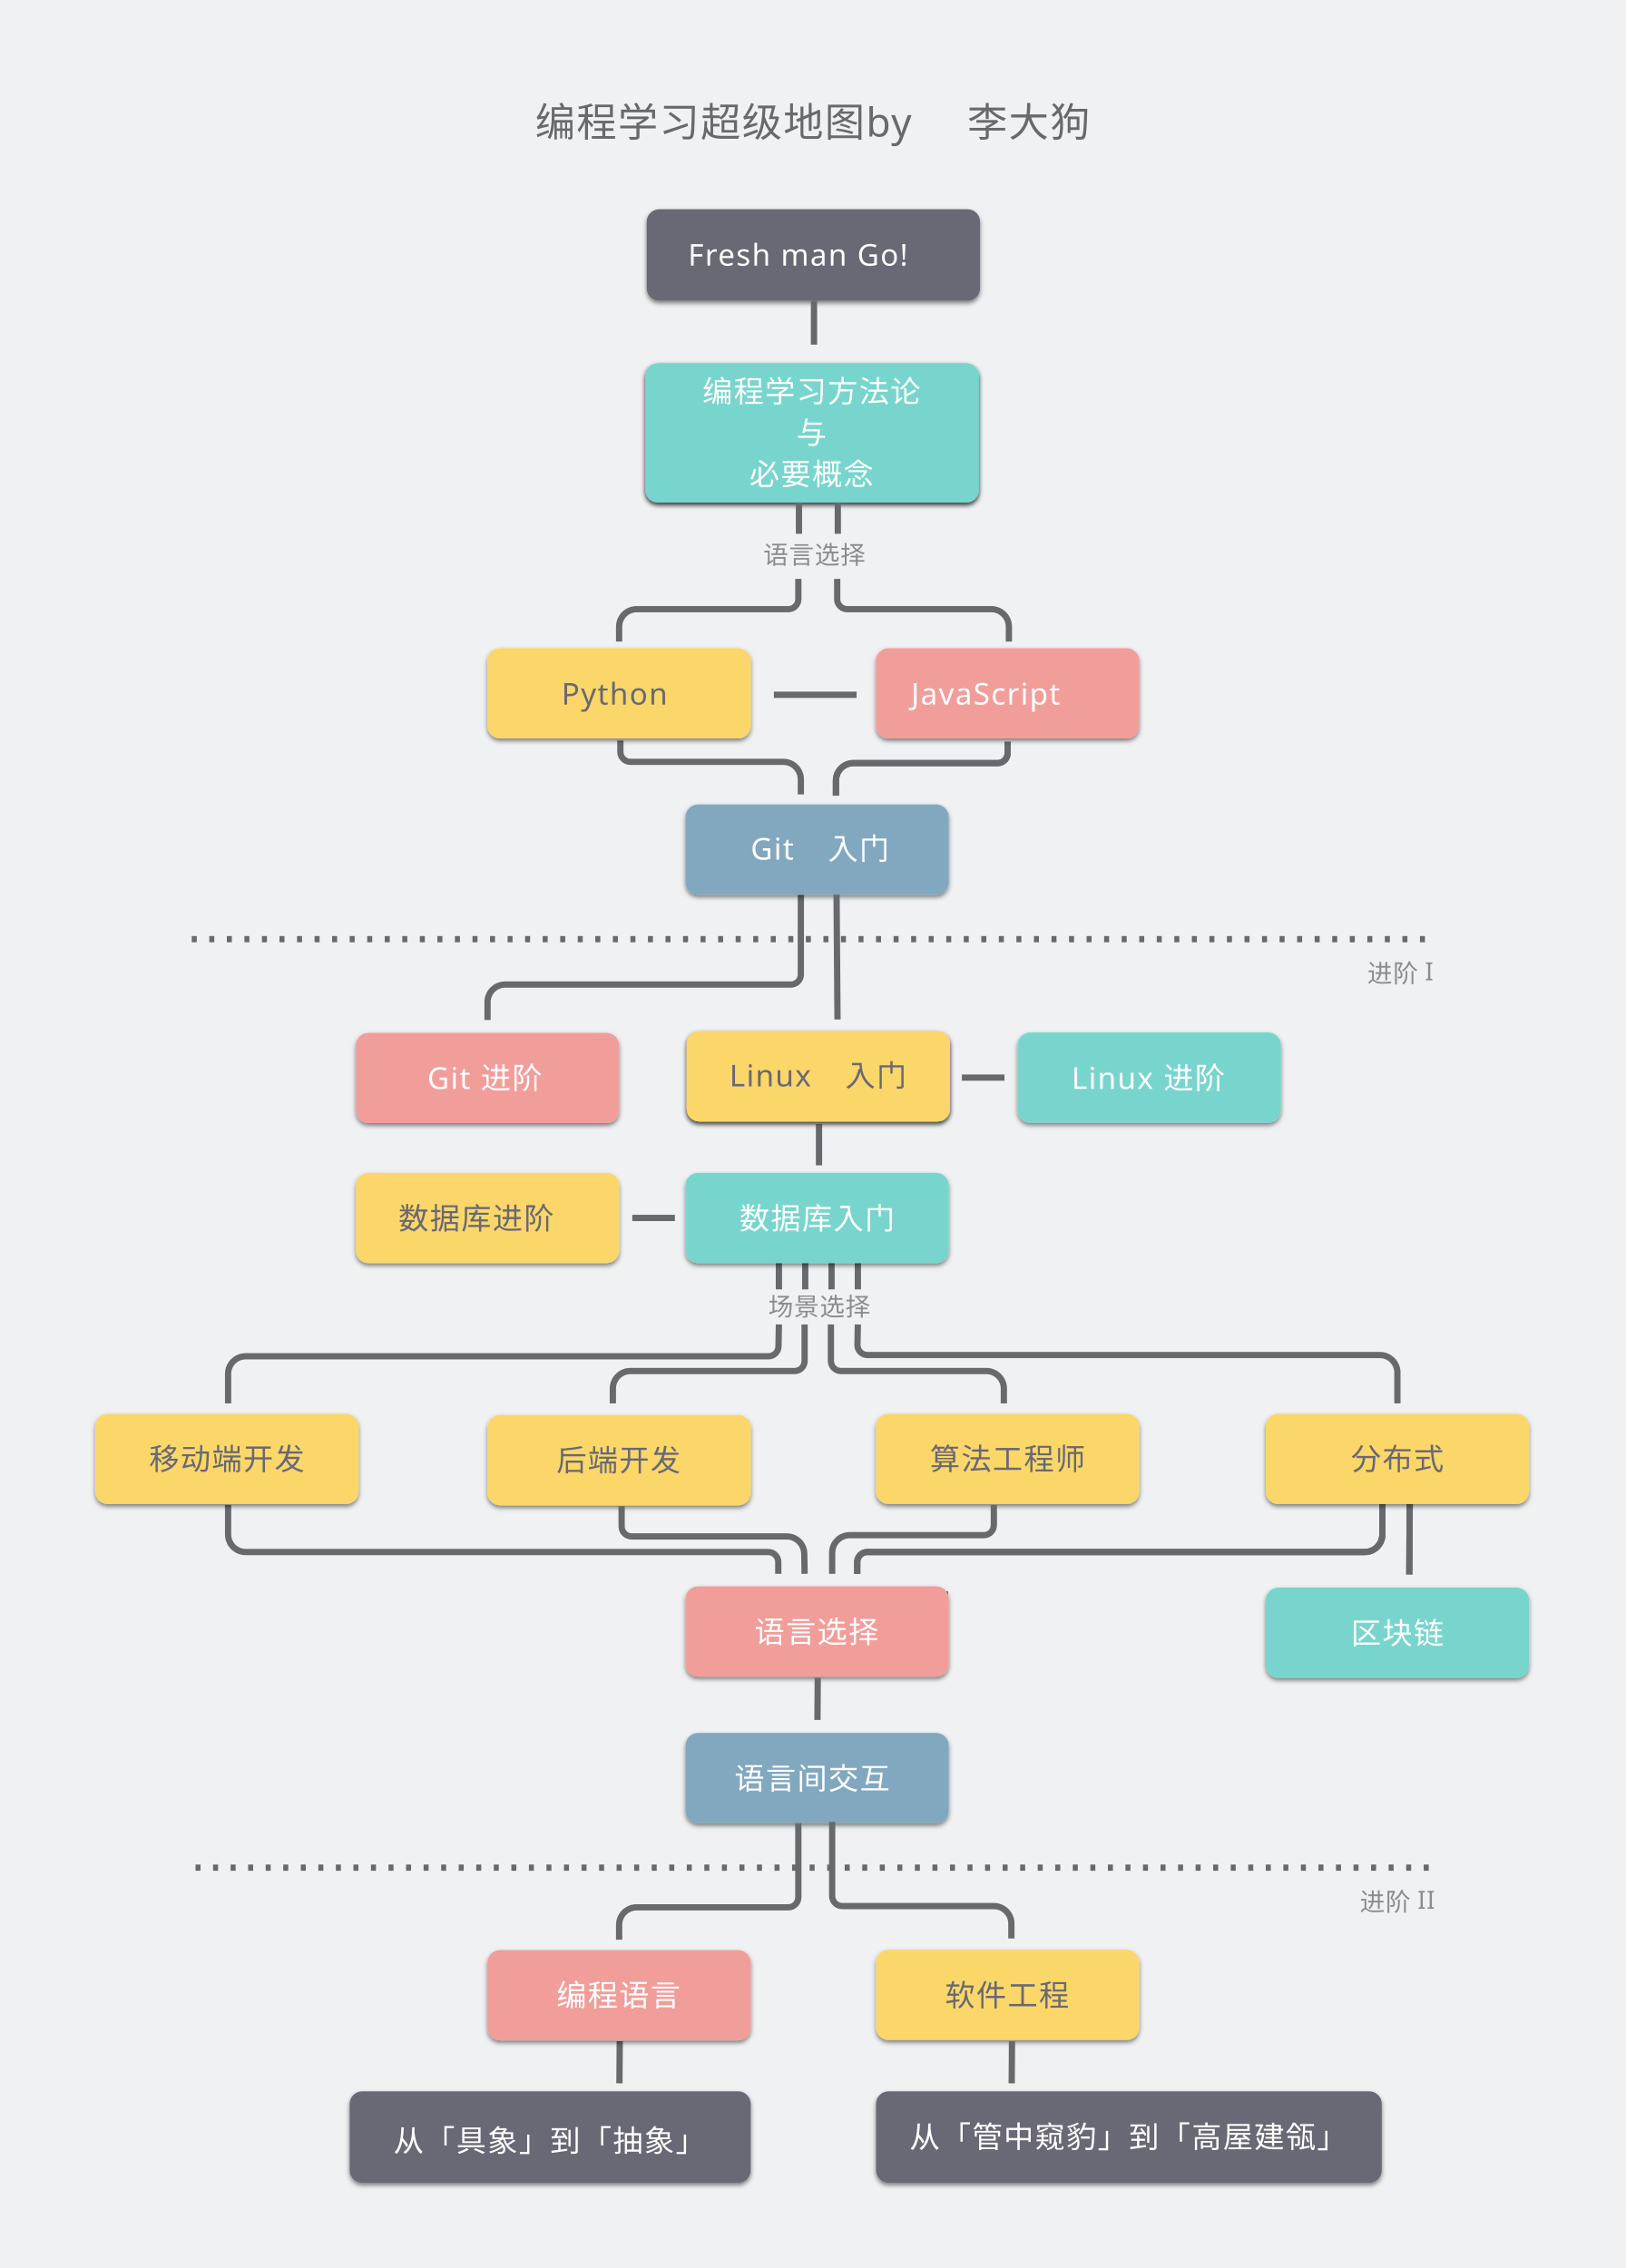
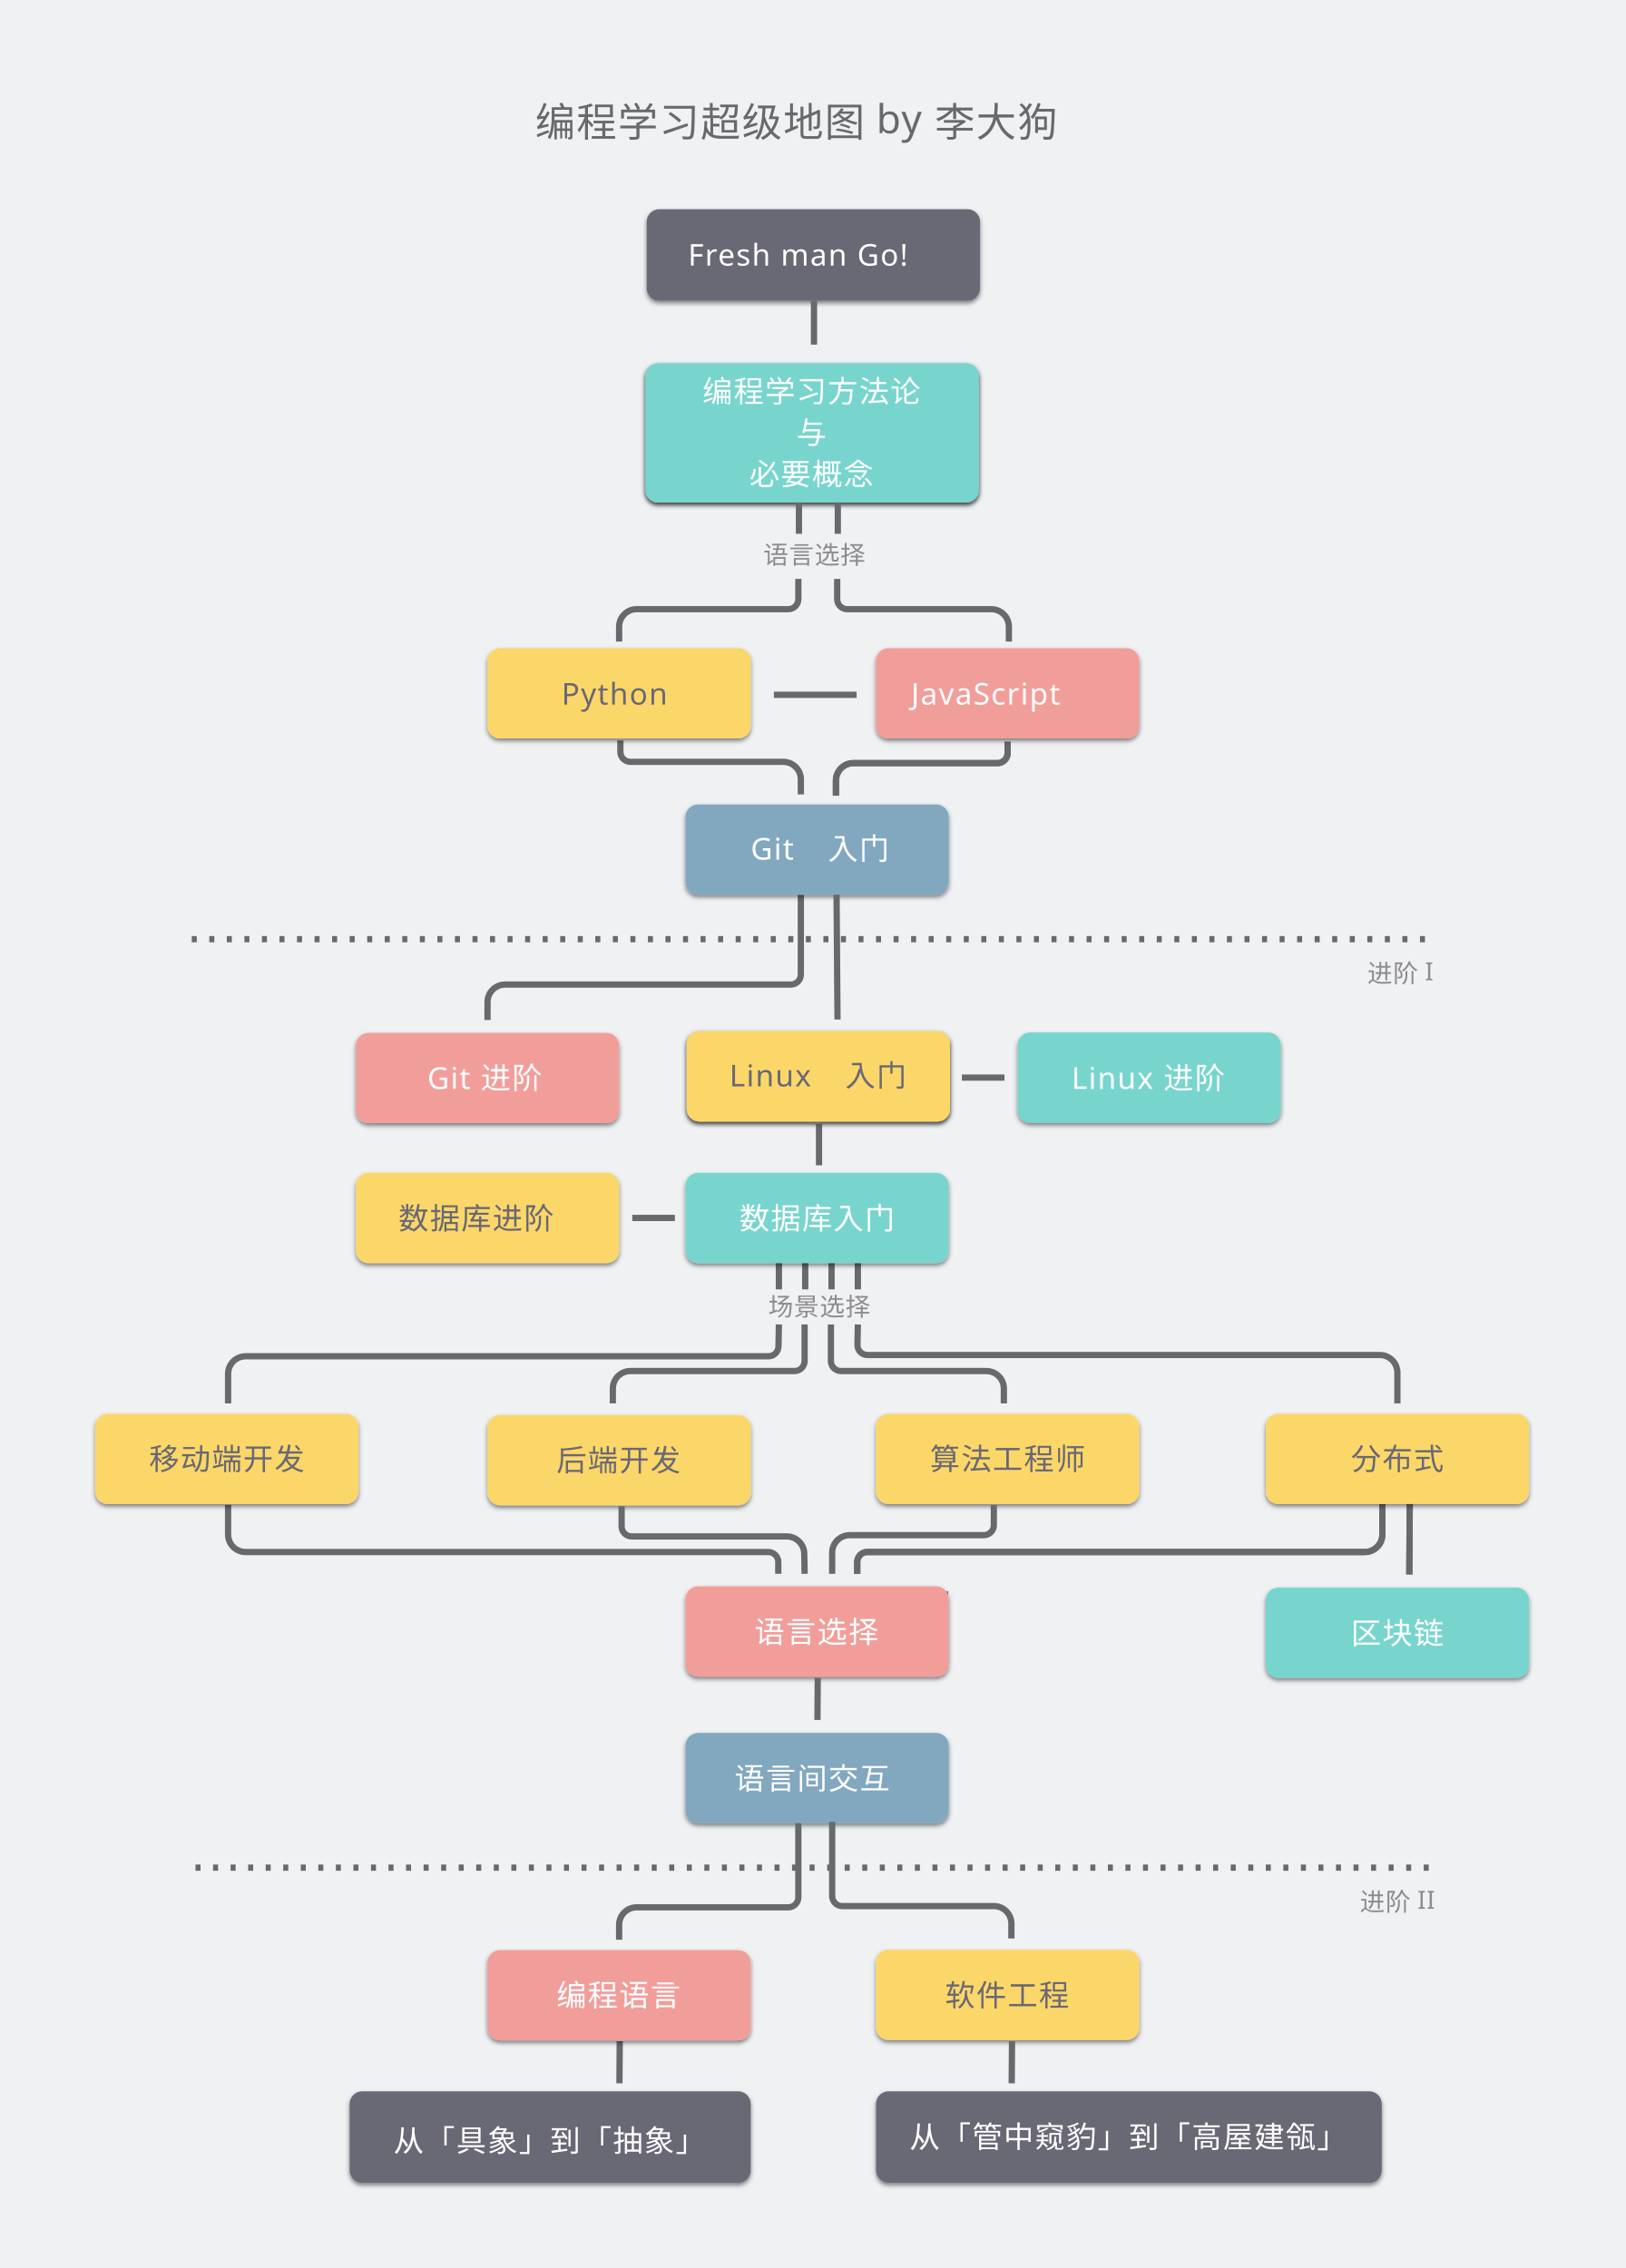
<svg xmlns="http://www.w3.org/2000/svg" width="1297px" height="1810px" viewBox="0 0 1297 1810" version="1.1">
  <defs>
    <filter x="-4.5%" y="-16.4%" width="109.0%" height="132.9%" filterUnits="objectBoundingBox" id="filter-1">
      <feOffset dx="0" dy="2" in="SourceAlpha" result="shadowOffsetOuter1" />
      <feGaussianBlur stdDeviation="2" in="shadowOffsetOuter1" result="shadowBlurOuter1" />
      <feColorMatrix values="0 0 0 0 0   0 0 0 0 0   0 0 0 0 0  0 0 0 0.5 0" type="matrix" in="shadowBlurOuter1" result="shadowMatrixOuter1" />
      <feMerge>
        <feMergeNode in="shadowMatrixOuter1" />
        <feMergeNode in="SourceGraphic" />
      </feMerge>
    </filter>
    <filter x="-5.7%" y="-16.7%" width="111.4%" height="133.3%" filterUnits="objectBoundingBox" id="filter-2">
      <feOffset dx="0" dy="2" in="SourceAlpha" result="shadowOffsetOuter1" />
      <feGaussianBlur stdDeviation="2" in="shadowOffsetOuter1" result="shadowBlurOuter1" />
      <feColorMatrix values="0 0 0 0 0   0 0 0 0 0   0 0 0 0 0  0 0 0 0.5 0" type="matrix" in="shadowBlurOuter1" result="shadowMatrixOuter1" />
      <feMerge>
        <feMergeNode in="shadowMatrixOuter1" />
        <feMergeNode in="SourceGraphic" />
      </feMerge>
    </filter>
    <filter x="-5.7%" y="-16.7%" width="111.4%" height="133.3%" filterUnits="objectBoundingBox" id="filter-3">
      <feOffset dx="0" dy="2" in="SourceAlpha" result="shadowOffsetOuter1" />
      <feGaussianBlur stdDeviation="2" in="shadowOffsetOuter1" result="shadowBlurOuter1" />
      <feColorMatrix values="0 0 0 0 0   0 0 0 0 0   0 0 0 0 0  0 0 0 0.5 0" type="matrix" in="shadowBlurOuter1" result="shadowMatrixOuter1" />
      <feMerge>
        <feMergeNode in="shadowMatrixOuter1" />
        <feMergeNode in="SourceGraphic" />
      </feMerge>
    </filter>
    <filter x="-5.7%" y="-16.4%" width="111.4%" height="132.9%" filterUnits="objectBoundingBox" id="filter-4">
      <feOffset dx="0" dy="2" in="SourceAlpha" result="shadowOffsetOuter1" />
      <feGaussianBlur stdDeviation="2" in="shadowOffsetOuter1" result="shadowBlurOuter1" />
      <feColorMatrix values="0 0 0 0 0   0 0 0 0 0   0 0 0 0 0  0 0 0 0.5 0" type="matrix" in="shadowBlurOuter1" result="shadowMatrixOuter1" />
      <feMerge>
        <feMergeNode in="shadowMatrixOuter1" />
        <feMergeNode in="SourceGraphic" />
      </feMerge>
    </filter>
    <filter x="-5.7%" y="-16.4%" width="111.4%" height="132.9%" filterUnits="objectBoundingBox" id="filter-5">
      <feOffset dx="0" dy="2" in="SourceAlpha" result="shadowOffsetOuter1" />
      <feGaussianBlur stdDeviation="2" in="shadowOffsetOuter1" result="shadowBlurOuter1" />
      <feColorMatrix values="0 0 0 0 0   0 0 0 0 0   0 0 0 0 0  0 0 0 0.5 0" type="matrix" in="shadowBlurOuter1" result="shadowMatrixOuter1" />
      <feMerge>
        <feMergeNode in="shadowMatrixOuter1" />
        <feMergeNode in="SourceGraphic" />
      </feMerge>
    </filter>
    <filter x="-5.7%" y="-16.4%" width="111.4%" height="132.9%" filterUnits="objectBoundingBox" id="filter-6">
      <feOffset dx="0" dy="2" in="SourceAlpha" result="shadowOffsetOuter1" />
      <feGaussianBlur stdDeviation="2" in="shadowOffsetOuter1" result="shadowBlurOuter1" />
      <feColorMatrix values="0 0 0 0 0   0 0 0 0 0   0 0 0 0 0  0 0 0 0.5 0" type="matrix" in="shadowBlurOuter1" result="shadowMatrixOuter1" />
      <feMerge>
        <feMergeNode in="shadowMatrixOuter1" />
        <feMergeNode in="SourceGraphic" />
      </feMerge>
    </filter>
    <filter x="-4.5%" y="-10.8%" width="109.0%" height="121.6%" filterUnits="objectBoundingBox" id="filter-7">
      <feOffset dx="0" dy="2" in="SourceAlpha" result="shadowOffsetOuter1" />
      <feGaussianBlur stdDeviation="2" in="shadowOffsetOuter1" result="shadowBlurOuter1" />
      <feColorMatrix values="0 0 0 0 0   0 0 0 0 0   0 0 0 0 0  0 0 0 0.5 0" type="matrix" in="shadowBlurOuter1" result="shadowMatrixOuter1" />
      <feMerge>
        <feMergeNode in="shadowMatrixOuter1" />
        <feMergeNode in="SourceGraphic" />
      </feMerge>
    </filter>
    <filter x="-4.5%" y="-10.8%" width="109.0%" height="121.6%" filterUnits="objectBoundingBox" id="filter-8">
      <feOffset dx="0" dy="2" in="SourceAlpha" result="shadowOffsetOuter1" />
      <feGaussianBlur stdDeviation="2" in="shadowOffsetOuter1" result="shadowBlurOuter1" />
      <feColorMatrix values="0 0 0 0 0   0 0 0 0 0   0 0 0 0 0  0 0 0 0.5 0" type="matrix" in="shadowBlurOuter1" result="shadowMatrixOuter1" />
      <feMerge>
        <feMergeNode in="shadowMatrixOuter1" />
        <feMergeNode in="SourceGraphic" />
      </feMerge>
    </filter>
    <filter x="-5.7%" y="-16.4%" width="111.4%" height="132.9%" filterUnits="objectBoundingBox" id="filter-9">
      <feOffset dx="0" dy="2" in="SourceAlpha" result="shadowOffsetOuter1" />
      <feGaussianBlur stdDeviation="2" in="shadowOffsetOuter1" result="shadowBlurOuter1" />
      <feColorMatrix values="0 0 0 0 0   0 0 0 0 0   0 0 0 0 0  0 0 0 0.5 0" type="matrix" in="shadowBlurOuter1" result="shadowMatrixOuter1" />
      <feMerge>
        <feMergeNode in="shadowMatrixOuter1" />
        <feMergeNode in="SourceGraphic" />
      </feMerge>
    </filter>
    <filter x="-5.7%" y="-16.4%" width="111.4%" height="132.9%" filterUnits="objectBoundingBox" id="filter-10">
      <feOffset dx="0" dy="2" in="SourceAlpha" result="shadowOffsetOuter1" />
      <feGaussianBlur stdDeviation="2" in="shadowOffsetOuter1" result="shadowBlurOuter1" />
      <feColorMatrix values="0 0 0 0 0   0 0 0 0 0   0 0 0 0 0  0 0 0 0.5 0" type="matrix" in="shadowBlurOuter1" result="shadowMatrixOuter1" />
      <feMerge>
        <feMergeNode in="shadowMatrixOuter1" />
        <feMergeNode in="SourceGraphic" />
      </feMerge>
    </filter>
    <filter x="-5.7%" y="-16.7%" width="111.4%" height="133.3%" filterUnits="objectBoundingBox" id="filter-11">
      <feOffset dx="0" dy="2" in="SourceAlpha" result="shadowOffsetOuter1" />
      <feGaussianBlur stdDeviation="2" in="shadowOffsetOuter1" result="shadowBlurOuter1" />
      <feColorMatrix values="0 0 0 0 0   0 0 0 0 0   0 0 0 0 0  0 0 0 0.5 0" type="matrix" in="shadowBlurOuter1" result="shadowMatrixOuter1" />
      <feMerge>
        <feMergeNode in="shadowMatrixOuter1" />
        <feMergeNode in="SourceGraphic" />
      </feMerge>
    </filter>
    <filter x="-5.7%" y="-16.7%" width="111.4%" height="133.3%" filterUnits="objectBoundingBox" id="filter-12">
      <feOffset dx="0" dy="2" in="SourceAlpha" result="shadowOffsetOuter1" />
      <feGaussianBlur stdDeviation="2" in="shadowOffsetOuter1" result="shadowBlurOuter1" />
      <feColorMatrix values="0 0 0 0 0   0 0 0 0 0   0 0 0 0 0  0 0 0 0.5 0" type="matrix" in="shadowBlurOuter1" result="shadowMatrixOuter1" />
      <feMerge>
        <feMergeNode in="shadowMatrixOuter1" />
        <feMergeNode in="SourceGraphic" />
      </feMerge>
    </filter>
    <filter x="-5.7%" y="-16.7%" width="111.4%" height="133.3%" filterUnits="objectBoundingBox" id="filter-13">
      <feOffset dx="0" dy="2" in="SourceAlpha" result="shadowOffsetOuter1" />
      <feGaussianBlur stdDeviation="2" in="shadowOffsetOuter1" result="shadowBlurOuter1" />
      <feColorMatrix values="0 0 0 0 0   0 0 0 0 0   0 0 0 0 0  0 0 0 0.5 0" type="matrix" in="shadowBlurOuter1" result="shadowMatrixOuter1" />
      <feMerge>
        <feMergeNode in="shadowMatrixOuter1" />
        <feMergeNode in="SourceGraphic" />
      </feMerge>
    </filter>
    <filter x="-5.7%" y="-16.7%" width="111.4%" height="133.3%" filterUnits="objectBoundingBox" id="filter-14">
      <feOffset dx="0" dy="2" in="SourceAlpha" result="shadowOffsetOuter1" />
      <feGaussianBlur stdDeviation="2" in="shadowOffsetOuter1" result="shadowBlurOuter1" />
      <feColorMatrix values="0 0 0 0 0   0 0 0 0 0   0 0 0 0 0  0 0 0 0.5 0" type="matrix" in="shadowBlurOuter1" result="shadowMatrixOuter1" />
      <feMerge>
        <feMergeNode in="shadowMatrixOuter1" />
        <feMergeNode in="SourceGraphic" />
      </feMerge>
    </filter>
    <filter x="-5.7%" y="-16.4%" width="111.4%" height="132.9%" filterUnits="objectBoundingBox" id="filter-15">
      <feOffset dx="0" dy="2" in="SourceAlpha" result="shadowOffsetOuter1" />
      <feGaussianBlur stdDeviation="2" in="shadowOffsetOuter1" result="shadowBlurOuter1" />
      <feColorMatrix values="0 0 0 0 0   0 0 0 0 0   0 0 0 0 0  0 0 0 0.5 0" type="matrix" in="shadowBlurOuter1" result="shadowMatrixOuter1" />
      <feMerge>
        <feMergeNode in="shadowMatrixOuter1" />
        <feMergeNode in="SourceGraphic" />
      </feMerge>
    </filter>
    <filter x="-5.7%" y="-16.4%" width="111.4%" height="132.9%" filterUnits="objectBoundingBox" id="filter-16">
      <feOffset dx="0" dy="2" in="SourceAlpha" result="shadowOffsetOuter1" />
      <feGaussianBlur stdDeviation="2" in="shadowOffsetOuter1" result="shadowBlurOuter1" />
      <feColorMatrix values="0 0 0 0 0   0 0 0 0 0   0 0 0 0 0  0 0 0 0.5 0" type="matrix" in="shadowBlurOuter1" result="shadowMatrixOuter1" />
      <feMerge>
        <feMergeNode in="shadowMatrixOuter1" />
        <feMergeNode in="SourceGraphic" />
      </feMerge>
    </filter>
    <filter x="-5.7%" y="-16.7%" width="111.4%" height="133.3%" filterUnits="objectBoundingBox" id="filter-17">
      <feOffset dx="0" dy="2" in="SourceAlpha" result="shadowOffsetOuter1" />
      <feGaussianBlur stdDeviation="2" in="shadowOffsetOuter1" result="shadowBlurOuter1" />
      <feColorMatrix values="0 0 0 0 0   0 0 0 0 0   0 0 0 0 0  0 0 0 0.5 0" type="matrix" in="shadowBlurOuter1" result="shadowMatrixOuter1" />
      <feMerge>
        <feMergeNode in="shadowMatrixOuter1" />
        <feMergeNode in="SourceGraphic" />
      </feMerge>
    </filter>
    <filter x="-5.7%" y="-16.7%" width="111.4%" height="133.3%" filterUnits="objectBoundingBox" id="filter-18">
      <feOffset dx="0" dy="2" in="SourceAlpha" result="shadowOffsetOuter1" />
      <feGaussianBlur stdDeviation="2" in="shadowOffsetOuter1" result="shadowBlurOuter1" />
      <feColorMatrix values="0 0 0 0 0   0 0 0 0 0   0 0 0 0 0  0 0 0 0.5 0" type="matrix" in="shadowBlurOuter1" result="shadowMatrixOuter1" />
      <feMerge>
        <feMergeNode in="shadowMatrixOuter1" />
        <feMergeNode in="SourceGraphic" />
      </feMerge>
    </filter>
    <filter x="-5.7%" y="-16.7%" width="111.4%" height="133.3%" filterUnits="objectBoundingBox" id="filter-19">
      <feOffset dx="0" dy="2" in="SourceAlpha" result="shadowOffsetOuter1" />
      <feGaussianBlur stdDeviation="2" in="shadowOffsetOuter1" result="shadowBlurOuter1" />
      <feColorMatrix values="0 0 0 0 0   0 0 0 0 0   0 0 0 0 0  0 0 0 0.5 0" type="matrix" in="shadowBlurOuter1" result="shadowMatrixOuter1" />
      <feMerge>
        <feMergeNode in="shadowMatrixOuter1" />
        <feMergeNode in="SourceGraphic" />
      </feMerge>
    </filter>
    <filter x="-5.7%" y="-16.4%" width="111.4%" height="132.9%" filterUnits="objectBoundingBox" id="filter-20">
      <feOffset dx="0" dy="2" in="SourceAlpha" result="shadowOffsetOuter1" />
      <feGaussianBlur stdDeviation="2" in="shadowOffsetOuter1" result="shadowBlurOuter1" />
      <feColorMatrix values="0 0 0 0 0   0 0 0 0 0   0 0 0 0 0  0 0 0 0.5 0" type="matrix" in="shadowBlurOuter1" result="shadowMatrixOuter1" />
      <feMerge>
        <feMergeNode in="shadowMatrixOuter1" />
        <feMergeNode in="SourceGraphic" />
      </feMerge>
    </filter>
    <filter x="-3.8%" y="-16.4%" width="107.5%" height="132.9%" filterUnits="objectBoundingBox" id="filter-21">
      <feOffset dx="0" dy="2" in="SourceAlpha" result="shadowOffsetOuter1" />
      <feGaussianBlur stdDeviation="2" in="shadowOffsetOuter1" result="shadowBlurOuter1" />
      <feColorMatrix values="0 0 0 0 0   0 0 0 0 0   0 0 0 0 0  0 0 0 0.5 0" type="matrix" in="shadowBlurOuter1" result="shadowMatrixOuter1" />
      <feMerge>
        <feMergeNode in="shadowMatrixOuter1" />
        <feMergeNode in="SourceGraphic" />
      </feMerge>
    </filter>
    <filter x="-3.0%" y="-16.4%" width="105.9%" height="132.9%" filterUnits="objectBoundingBox" id="filter-22">
      <feOffset dx="0" dy="2" in="SourceAlpha" result="shadowOffsetOuter1" />
      <feGaussianBlur stdDeviation="2" in="shadowOffsetOuter1" result="shadowBlurOuter1" />
      <feColorMatrix values="0 0 0 0 0   0 0 0 0 0   0 0 0 0 0  0 0 0 0.5 0" type="matrix" in="shadowBlurOuter1" result="shadowMatrixOuter1" />
      <feMerge>
        <feMergeNode in="shadowMatrixOuter1" />
        <feMergeNode in="SourceGraphic" />
      </feMerge>
    </filter>
    <filter x="-5.7%" y="-16.7%" width="111.4%" height="133.3%" filterUnits="objectBoundingBox" id="filter-23">
      <feOffset dx="0" dy="2" in="SourceAlpha" result="shadowOffsetOuter1" />
      <feGaussianBlur stdDeviation="2" in="shadowOffsetOuter1" result="shadowBlurOuter1" />
      <feColorMatrix values="0 0 0 0 0   0 0 0 0 0   0 0 0 0 0  0 0 0 0.5 0" type="matrix" in="shadowBlurOuter1" result="shadowMatrixOuter1" />
      <feMerge>
        <feMergeNode in="shadowMatrixOuter1" />
        <feMergeNode in="SourceGraphic" />
      </feMerge>
    </filter>
  </defs>
  <g id="编程学习超级地图" stroke="none" stroke-width="1" fill="none" fill-rule="evenodd">
    <rect fill="#F0F1F3" x="0" y="0" width="1297" height="1810" />
    <g id="分组-16" filter="url(#filter-1)" transform="translate(516, 167)">
      <g id="矩形-2" fill="#696774" fill-rule="nonzero">
        <rect id="矩形" x="0" y="0" width="266" height="73" rx="10" />
      </g>
      <text id="Fresh-man-Go!" font-family="SourceCodePro-Medium, Source Code Pro" font-size="24" font-weight="400" letter-spacing="1" fill="#FFFFFF">
        <tspan x="33" y="45">Fresh man Go!</tspan>
      </text>
    </g>
    <path d="M494,512 L494,500.158 C494,492.426 500.268,486.158 508,486.158 L629,486.158 C633.418,486.158 637,482.576 637,478.158 L637,462 L637,462" id="路径-3" stroke="#68696D" stroke-width="5" stroke-linejoin="round" fill-rule="nonzero" />
    <path d="M611,1320 L611,1308.158 C611,1300.426 617.268,1294.158 625,1294.158 L746,1294.158 C750.418,1294.158 754,1290.576 754,1286.158 L754,1270 L754,1270" id="路径-3" stroke="#68696D" stroke-width="5" stroke-linejoin="round" fill-rule="nonzero" />
    <path d="M668,512 L668,500.158 C668,492.426 674.268,486.158 682,486.158 L797,486.158 C801.418,486.158 805,482.576 805,478.158 L805,472.243 L805,472.243 L805,462" id="路径-3" stroke="#68696D" stroke-width="5" stroke-linejoin="round" fill-rule="nonzero" transform="translate(736.5, 487) scale(-1, 1) translate(-736.5, -487) " />
    <path d="M667,635 L667,623 C667,615.268 673.268,609 681,609 L796,609 C800.418,609 804,605.418 804,601 L804,592 L804,592" id="路径-3" stroke="#68696D" stroke-width="5" stroke-linejoin="round" fill-rule="nonzero" />
    <path d="M667,635 L667,623 C667,615.268 673.268,609 681,609 L796,609 C800.418,609 804,605.418 804,601 L804,592 L804,592" id="路径-3" stroke="#68696D" stroke-width="5" stroke-linejoin="round" fill-rule="nonzero" />
    <path d="M389,814 L389,799.739 C389,792.007 395.268,785.739 403,785.739 L631,785.739 C635.418,785.739 639,782.157 639,777.739 L639,714 L639,714" id="路径-3" stroke="#68696D" stroke-width="5" stroke-linejoin="round" fill-rule="nonzero" />
    <path d="M495,634 L495,622 C495,614.268 501.268,608 509,608 L631,608 C635.418,608 639,604.418 639,600 L639,591 L639,591" id="路径-3" stroke="#68696D" stroke-width="5" stroke-linejoin="round" fill-rule="nonzero" transform="translate(567, 612.5) scale(-1, 1) translate(-567, -612.5) " />
    <g id="矩形-copy-26" filter="url(#filter-2)" transform="translate(547, 642)">
      <rect fill="#82A8BF" fill-rule="nonzero" x="0" y="0" width="210" height="72" rx="10" />
      <text id="Git-入门" fill="#FFFFFF" font-family="SourceCodePro-Medium, Source Code Pro" font-size="24" font-weight="400" letter-spacing="1">
        <tspan x="52" y="44">Git </tspan>
        <tspan x="113.6" y="44" font-family="PingFangSC-Medium, PingFang SC">入门</tspan>
      </text>
    </g>
    <g id="矩形-copy-26" filter="url(#filter-3)" transform="translate(547, 1383)">
      <rect fill="#82A8BF" fill-rule="nonzero" x="0" y="0" width="210" height="72" rx="10" />
      <text id="语言间交互" fill="#FFFFFF" font-family="PingFangSC-Medium, PingFang SC" font-size="24" font-weight="400" letter-spacing="1">
        <tspan x="39" y="45">语言间交互</tspan>
      </text>
    </g>
    <g id="分组-20" filter="url(#filter-4)" transform="translate(389, 517)">
      <rect id="矩形-copy-28" fill="#FBD769" fill-rule="nonzero" x="0" y="0.305" width="210" height="72" rx="10" />
      <text id="Python" font-family="SourceCodePro-Medium, Source Code Pro" font-size="24" font-weight="400" letter-spacing="1" fill="#696774">
        <tspan x="59" y="45.305">Python</tspan>
      </text>
    </g>
    <g id="分组-20" filter="url(#filter-5)" transform="translate(389, 1129)">
      <rect id="矩形-copy-28" fill="#FBD769" fill-rule="nonzero" x="0" y="0.305" width="210" height="72" rx="10" />
      <text id="后端开发" font-family="PingFangSC-Medium, PingFang SC" font-size="24" font-weight="400" letter-spacing="1" fill="#696774">
        <tspan x="55" y="45">后端开发</tspan>
      </text>
    </g>
    <g id="分组-20" filter="url(#filter-6)" transform="translate(699, 1128)">
      <rect id="矩形-copy-28" fill="#FBD769" fill-rule="nonzero" x="0" y="0.305" width="210" height="72" rx="10" />
      <text id="算法工程师" font-family="PingFangSC-Medium, PingFang SC" font-size="24" font-weight="400" letter-spacing="1" fill="#696774">
        <tspan x="43" y="45">算法工程师</tspan>
      </text>
    </g>
    <g id="分组-13" filter="url(#filter-7)" transform="translate(515, 290)">
      <g id="分组-17">
        <rect id="矩形-copy-26" fill="#78D5CD" fill-rule="nonzero" x="0" y="0" width="266" height="111" rx="10" />
        <text id="编程学习方法论-与-必要概念" font-family="PingFangSC-Medium, PingFang SC" font-size="24" font-weight="400" letter-spacing="1" fill="#FFFFFF">
          <tspan x="45.451" y="31">编程学习方法论</tspan>
          <tspan x="120.451" y="64">与</tspan>
          <tspan x="82.951" y="97">必要概念</tspan>
        </text>
      </g>
    </g>
    <g id="分组-13" filter="url(#filter-8)" transform="translate(515, 290)">
      <g id="分组-17">
        <rect id="矩形-copy-26" fill="#78D5CD" fill-rule="nonzero" x="0" y="0" width="266" height="111" rx="10" />
        <text id="编程学习方法论-与-必要概念" font-family="PingFangSC-Medium, PingFang SC" font-size="24" font-weight="400" letter-spacing="1" fill="#FFFFFF">
          <tspan x="45.451" y="31">编程学习方法论</tspan>
          <tspan x="120.451" y="64">与</tspan>
          <tspan x="82.951" y="97">必要概念</tspan>
        </text>
      </g>
    </g>
    <g id="分组-18" filter="url(#filter-9)" transform="translate(699, 517)">
      <rect id="矩形-copy-27" fill="#F19E9B" fill-rule="nonzero" x="0" y="0.305" width="210" height="72" rx="10" />
      <text id="JavaScript" font-family="SourceCodePro-Medium, Source Code Pro" font-size="24" font-weight="400" letter-spacing="1" fill="#FFFFFF">
        <tspan x="28" y="45.305">JavaScript</tspan>
      </text>
    </g>
    <g id="分组-18" filter="url(#filter-10)" transform="translate(284, 824)">
      <rect id="矩形-copy-27" fill="#F19E9B" fill-rule="nonzero" x="0" y="0.305" width="210" height="72" rx="10" />
      <text id="Git-进阶" font-family="PingFangSC-Medium, PingFang SC" font-size="24" font-weight="400" letter-spacing="1" fill="#FFFFFF">
        <tspan x="57" y="45">Git 进阶</tspan>
      </text>
    </g>
    <g id="分组-18" filter="url(#filter-11)" transform="translate(547, 1266)">
      <rect id="矩形-copy-27" fill="#F19E9B" fill-rule="nonzero" x="0" y="0" width="210" height="72" rx="10" />
      <text id="语言选择" font-family="PingFangSC-Medium, PingFang SC" font-size="24" font-weight="400" letter-spacing="1" fill="#FFFFFF">
        <tspan x="55" y="45">语言选择</tspan>
      </text>
    </g>
    <text id="编程学习超级地图-by-李大狗" font-family="PingFangSC-Semibold, PingFang SC" font-size="32" font-weight="500" letter-spacing="1" fill="#68696D">
-       <tspan x="427" y="109">编程学习超级地图</tspan>
-       <tspan x="691" y="109" font-family="SourceCodePro-Semibold, Source Code Pro"> by </tspan>
-       <tspan x="771.8" y="109">李大狗</tspan>
+       <tspan x="427" y="109">编程学习超级地图 by 李大狗</tspan>
    </text>
    <path d="" id="路径-2" stroke="#979797" />
    <path d="" id="路径-4" stroke="#979797" />
    <path d="" id="路径-5" stroke="#979797" />
    <path d="" id="路径-6" stroke="#979797" />
    <path d="" id="路径-7" stroke="#979797" />
    <path d="" id="路径-8" stroke="#979797" />
    <path d="" id="路径-9" stroke="#979797" />
    <path d="" id="路径-10" stroke="#979797" />
    <path d="" id="路径-11" stroke="#979797" />
    <path d="" id="路径-12" stroke="#979797" />
    <path d="" id="路径-13" stroke="#979797" />
    <path d="" id="路径-14" stroke="#979797" />
    <path d="M649.5,240 L649.5,275" id="路径-15" stroke="#68696D" stroke-width="5" stroke-linejoin="round" fill-rule="nonzero" />
    <text id="语言选择" font-family="PingFangSC-Medium, PingFang SC" font-size="20" font-weight="400" letter-spacing="0.5" fill="#8C8C8E">
      <tspan x="609" y="450">语言选择</tspan>
    </text>
    <text id="进阶-I" font-family="PingFangSC-Medium, PingFang SC" font-size="20" font-weight="400" letter-spacing="0.5" fill="#8C8C8E">
      <tspan x="1091" y="784">进阶 I</tspan>
    </text>
    <path d="M637.5,401 C637.5,417.667 637.5,426 637.5,426" id="路径-16" stroke="#68696D" stroke-width="5" stroke-linejoin="round" fill-rule="nonzero" />
    <path d="M668.5,401 C668.5,417.667 668.5,426 668.5,426" id="路径-16" stroke="#68696D" stroke-width="5" stroke-linejoin="round" fill-rule="nonzero" />
    <path d="M182,1120 L182,1096.394 C182,1088.662 188.268,1082.394 196,1082.394 L613.156,1082.394 C617.513,1082.394 621.069,1078.907 621.154,1074.551 L621.5,1057 L621.5,1057" id="路径-3" stroke="#68696D" stroke-width="5" stroke-linejoin="round" fill-rule="nonzero" />
    <path d="M182,1256 L182,1232.394 C182,1224.662 188.268,1218.394 196,1218.394 L613,1218.394 C617.418,1218.394 621,1214.812 621,1210.394 L621,1201 L621,1201" id="路径-3" stroke="#68696D" stroke-width="5" stroke-linejoin="round" fill-rule="nonzero" transform="translate(401.5, 1228.5) scale(1, -1) translate(-401.5, -1228.5) " />
    <path d="M684,1120 L684,1095.394 C684,1087.662 690.268,1081.394 698,1081.394 L1106.834,1081.394 C1111.253,1081.394 1114.834,1077.812 1114.834,1073.394 C1114.834,1073.339 1114.834,1073.284 1114.833,1073.23 L1114.5,1057 L1114.5,1057" id="路径-3" stroke="#68696D" stroke-width="5" stroke-linejoin="round" fill-rule="nonzero" transform="translate(899.5, 1088.5) scale(-1, 1) translate(-899.5, -1088.5) " />
    <path d="M684,1256 L684,1231.394 C684,1223.662 690.268,1217.394 698,1217.394 L1095,1217.394 C1099.418,1217.394 1103,1213.812 1103,1209.394 L1103,1200 L1103,1200" id="路径-3" stroke="#68696D" stroke-width="5" stroke-linejoin="round" fill-rule="nonzero" transform="translate(893.5, 1228) scale(-1, -1) translate(-893.5, -1228) " />
    <path d="M684,1256 L684,1231.394 C684,1223.662 690.268,1217.394 698,1217.394 L1095,1217.394 C1099.418,1217.394 1103,1213.812 1103,1209.394 L1103,1200 L1103,1200" id="路径-3" stroke="#68696D" stroke-width="5" stroke-linejoin="round" fill-rule="nonzero" transform="translate(893.5, 1228) scale(-1, -1) translate(-893.5, -1228) " />
    <path d="M663,1120 L663,1108.158 C663,1100.426 669.268,1094.158 677,1094.158 L765.264,1094.158 L765.264,1094.158 L793,1094.158 C797.418,1094.158 801,1090.576 801,1086.158 L801,1080.243 L801,1080.243 L801,1057" id="路径-3" stroke="#68696D" stroke-width="5" stroke-linejoin="round" fill-rule="nonzero" transform="translate(732, 1088.5) scale(-1, 1) translate(-732, -1088.5) " />
    <path d="M664,1256 L664,1244.147 L664,1239.158 C664,1231.426 670.268,1225.158 678,1225.158 L713.578,1225.158 L713.578,1225.158 L785,1225.158 C789.418,1225.158 793,1221.576 793,1217.158 L793,1211.243 L793,1211.243 L793,1201" id="路径-3" stroke="#68696D" stroke-width="5" stroke-linejoin="round" fill-rule="nonzero" />
    <text id="场景选择" font-family="PingFangSC-Medium, PingFang SC" font-size="20" font-weight="400" letter-spacing="0.5" fill="#8C8C8E">
      <tspan x="613" y="1050">场景选择</tspan>
    </text>
    <path d="M642.5,1007 C642.5,1021.667 642.5,1029 642.5,1029" id="路径-16" stroke="#68696D" stroke-width="5" stroke-linejoin="round" fill-rule="nonzero" />
    <path d="M621.5,1007 C621.5,1021.667 621.5,1029 621.5,1029" id="路径-16" stroke="#68696D" stroke-width="5" stroke-linejoin="round" fill-rule="nonzero" />
    <path d="M684.5,1007 C684.5,1021.667 684.5,1029 684.5,1029" id="路径-16" stroke="#68696D" stroke-width="5" stroke-linejoin="round" fill-rule="nonzero" />
    <path d="M663.5,1007 C663.5,1021.667 663.5,1029 663.5,1029" id="路径-16" stroke="#68696D" stroke-width="5" stroke-linejoin="round" fill-rule="nonzero" />
    <path d="M617.5,554.5 L683.5,554.5" id="路径-17" stroke="#68696D" stroke-width="5" stroke-linejoin="round" fill-rule="nonzero" />
    <path d="M153,749.5 L1145,749.5" id="路径-18" stroke="#68696D" stroke-width="5" stroke-linejoin="round" stroke-dasharray="4,10" fill-rule="nonzero" />
    <text id="进阶-II" font-family="PingFangSC-Medium, PingFang SC" font-size="20" font-weight="400" letter-spacing="0.5" fill="#8C8C8E">
      <tspan x="1085" y="1525">进阶 II</tspan>
    </text>
    <path d="M156,1490.5 L1148,1490.5" id="路径-18" stroke="#68696D" stroke-width="5" stroke-linejoin="round" stroke-dasharray="4,10" fill-rule="nonzero" />
    <g id="矩形-copy-30" transform="translate(548, 823)">
      <g id="矩形-copy-26" filter="url(#filter-12)">
        <rect fill="#FBD769" fill-rule="nonzero" x="0" y="0" width="210" height="72" rx="10" />
        <text id="Git-进阶" fill="#696774" font-family="SourceCodePro-Medium, Source Code Pro" font-size="24" font-weight="400" letter-spacing="1">
          <tspan x="34" y="44">Linux </tspan>
          <tspan x="126.4" y="44" font-family="PingFangSC-Medium, PingFang SC">入门</tspan>
        </text>
      </g>
    </g>
    <g id="矩形-copy-30" transform="translate(699, 1556)">
      <g id="矩形-copy-26" filter="url(#filter-13)">
        <rect fill="#FBD769" fill-rule="nonzero" x="0" y="0" width="210" height="72" rx="10" />
        <text id="软件工程" fill="#696774" font-family="PingFangSC-Medium, PingFang SC" font-size="24" font-weight="400" letter-spacing="1">
          <tspan x="55" y="45">软件工程</tspan>
        </text>
      </g>
    </g>
    <g id="矩形-copy-30" transform="translate(284, 936)">
      <g id="矩形-copy-26" filter="url(#filter-14)">
        <rect fill="#FBD769" fill-rule="nonzero" x="0" y="0" width="210" height="72" rx="10" />
        <text id="数据库进阶" fill="#696774" font-family="PingFangSC-Medium, PingFang SC" font-size="24" font-weight="400" letter-spacing="1">
          <tspan x="34" y="45">数据库进阶</tspan>
        </text>
      </g>
    </g>
    <path d="M667.5,714 L668.25,813.625" id="路径-19" stroke="#68696D" stroke-width="5" stroke-linejoin="round" fill-rule="nonzero" />
    <path d="M1124.875,1194.812 L1124.5,1256.5" id="路径-19" stroke="#68696D" stroke-width="5" stroke-linejoin="round" fill-rule="nonzero" />
    <path d="M1124.875,1194.812 L1124.5,1256.5" id="路径-19" stroke="#68696D" stroke-width="5" stroke-linejoin="round" fill-rule="nonzero" />
    <path d="M652.5,1339 L652.25,1372.625" id="路径-19" stroke="#68696D" stroke-width="5" stroke-linejoin="round" fill-rule="nonzero" />
    <path d="M494.5,1629 L494.25,1662.625" id="路径-19" stroke="#68696D" stroke-width="5" stroke-linejoin="round" fill-rule="nonzero" />
    <path d="M489,1120 L489,1108.158 C489,1100.426 495.268,1094.158 503,1094.158 L634,1094.158 C638.418,1094.158 642,1090.576 642,1086.158 L642,1057 L642,1057" id="路径-3" stroke="#68696D" stroke-width="5" stroke-linejoin="round" fill-rule="nonzero" />
    <path d="M496,1256 L496.268,1239.924 C496.396,1232.284 502.626,1226.158 510.266,1226.158 L634,1226.158 C638.418,1226.158 642,1222.576 642,1218.158 L642,1202 L642,1202" id="路径-3" stroke="#68696D" stroke-width="5" stroke-linejoin="round" fill-rule="nonzero" transform="translate(569, 1229) scale(-1, 1) translate(-569, -1229) " />
    <g id="分组-20" filter="url(#filter-15)" transform="translate(76, 1128)">
      <rect id="矩形-copy-28" fill="#FBD769" fill-rule="nonzero" x="0" y="0.305" width="210" height="72" rx="10" />
      <text id="移动端开发" font-family="PingFangSC-Medium, PingFang SC" font-size="24" font-weight="400" letter-spacing="1" fill="#696774">
        <tspan x="43" y="45">移动端开发</tspan>
      </text>
    </g>
    <g id="分组-20" filter="url(#filter-16)" transform="translate(1010, 1128)">
      <rect id="矩形-copy-28" fill="#FBD769" fill-rule="nonzero" x="0" y="0.305" width="210" height="72" rx="10" />
      <text id="分布式" font-family="PingFangSC-Medium, PingFang SC" font-size="24" font-weight="400" letter-spacing="1" fill="#696774">
        <tspan x="68" y="45">分布式</tspan>
      </text>
    </g>
    <g id="矩形-copy-29" filter="url(#filter-17)" transform="translate(547, 936)">
      <rect id="矩形-copy-26" fill="#78D5CD" fill-rule="nonzero" x="0" y="0" width="210" height="72" rx="10" />
      <text id="Git-进阶" fill="#FFFFFF" font-family="PingFangSC-Medium, PingFang SC" font-size="24" font-weight="400" letter-spacing="1">
        <tspan x="43" y="45">数据库入门</tspan>
      </text>
    </g>
    <g id="矩形-copy-29" filter="url(#filter-18)" transform="translate(812, 824)">
      <rect id="矩形-copy-26" fill="#78D5CD" fill-rule="nonzero" x="0" y="0" width="210" height="72" rx="10" />
      <text id="Linux-进阶" fill="#FFFFFF" font-family="PingFangSC-Medium, PingFang SC" font-size="24" font-weight="400" letter-spacing="1">
        <tspan x="43" y="45">Linux 进阶</tspan>
      </text>
    </g>
    <g id="矩形-copy-29" filter="url(#filter-19)" transform="translate(1010, 1267)">
      <rect id="矩形-copy-26" fill="#78D5CD" fill-rule="nonzero" x="0" y="0" width="210" height="72" rx="10" />
      <text id="区块链" fill="#FFFFFF" font-family="PingFangSC-Medium, PingFang SC" font-size="24" font-weight="400" letter-spacing="1">
        <tspan x="68" y="45">区块链</tspan>
      </text>
    </g>
    <path d="M767.5,860 L801.5,860" id="路径-20" stroke="#68696D" stroke-width="5" stroke-linejoin="round" fill-rule="nonzero" />
    <path d="M504.5,972 L538.5,972" id="路径-20" stroke="#68696D" stroke-width="5" stroke-linejoin="round" fill-rule="nonzero" />
    <path d="M653.5,897 L653.5,930" id="路径-21" stroke="#68696D" stroke-width="5" stroke-linejoin="round" fill-rule="nonzero" />
    <g id="分组-18" filter="url(#filter-20)" transform="translate(389, 1556)">
      <rect id="矩形-copy-27" fill="#F19E9B" fill-rule="nonzero" x="0" y="0.305" width="210" height="72" rx="10" />
      <text id="编程语言" font-family="PingFangSC-Medium, PingFang SC" font-size="24" font-weight="400" letter-spacing="1" fill="#FFFFFF">
        <tspan x="55" y="45">编程语言</tspan>
      </text>
    </g>
    <path d="M494,1548 L494,1536.158 C494,1528.426 500.268,1522.158 508,1522.158 L518.927,1522.158 L518.927,1522.158 L629,1522.158 C633.418,1522.158 637,1518.576 637,1514.158 L637,1455 L637,1455" id="路径-3" stroke="#68696D" stroke-width="5" stroke-linejoin="round" fill-rule="nonzero" />
    <path d="M664,1547 L664,1535.158 C664,1527.426 670.268,1521.158 678,1521.158 L799,1521.158 C803.418,1521.158 807,1517.576 807,1513.158 L807,1454 L807,1454" id="路径-3" stroke="#68696D" stroke-width="5" stroke-linejoin="round" fill-rule="nonzero" transform="translate(735.5, 1500.5) scale(-1, 1) translate(-735.5, -1500.5) " />
    <g id="分组-16" filter="url(#filter-21)" transform="translate(279, 1669)">
      <g id="矩形-2" fill="#696774" fill-rule="nonzero">
        <rect id="矩形" x="0" y="0" width="320" height="73" rx="10" />
      </g>
      <text id="从「具象」到「抽象」" font-family="PingFangSC-Medium, PingFang SC" font-size="24" font-weight="400" letter-spacing="1" fill="#FFFFFF">
        <tspan x="35" y="48">从「具象」到「抽象」</tspan>
      </text>
    </g>
    <g id="分组-16" filter="url(#filter-22)" transform="translate(699, 1669)">
      <g id="矩形-2" fill="#696774" fill-rule="nonzero">
        <rect id="矩形" x="0" y="0" width="403.519" height="73" rx="10" />
      </g>
      <text id="从「管中窥豹」到「高屋建瓴」" font-family="PingFangSC-Medium, PingFang SC" font-size="24" font-weight="400" letter-spacing="1" fill="#FFFFFF">
        <tspan x="26.78" y="45">从「管中窥豹」到「高屋建瓴」</tspan>
      </text>
    </g>
    <path d="M807.5,1629 L807.25,1662.625" id="路径-19" stroke="#68696D" stroke-width="5" stroke-linejoin="round" fill-rule="nonzero" />
    <g id="矩形-copy-30" transform="translate(548, 823)">
      <g id="矩形-copy-26" filter="url(#filter-23)">
        <rect fill="#FBD769" fill-rule="nonzero" x="0" y="0" width="210" height="72" rx="10" />
        <text id="Git-进阶" fill="#696774" font-family="SourceCodePro-Medium, Source Code Pro" font-size="24" font-weight="400" letter-spacing="1">
          <tspan x="34" y="44">Linux </tspan>
          <tspan x="126.4" y="44" font-family="PingFangSC-Medium, PingFang SC">入门</tspan>
        </text>
      </g>
    </g>
  </g>
</svg>
